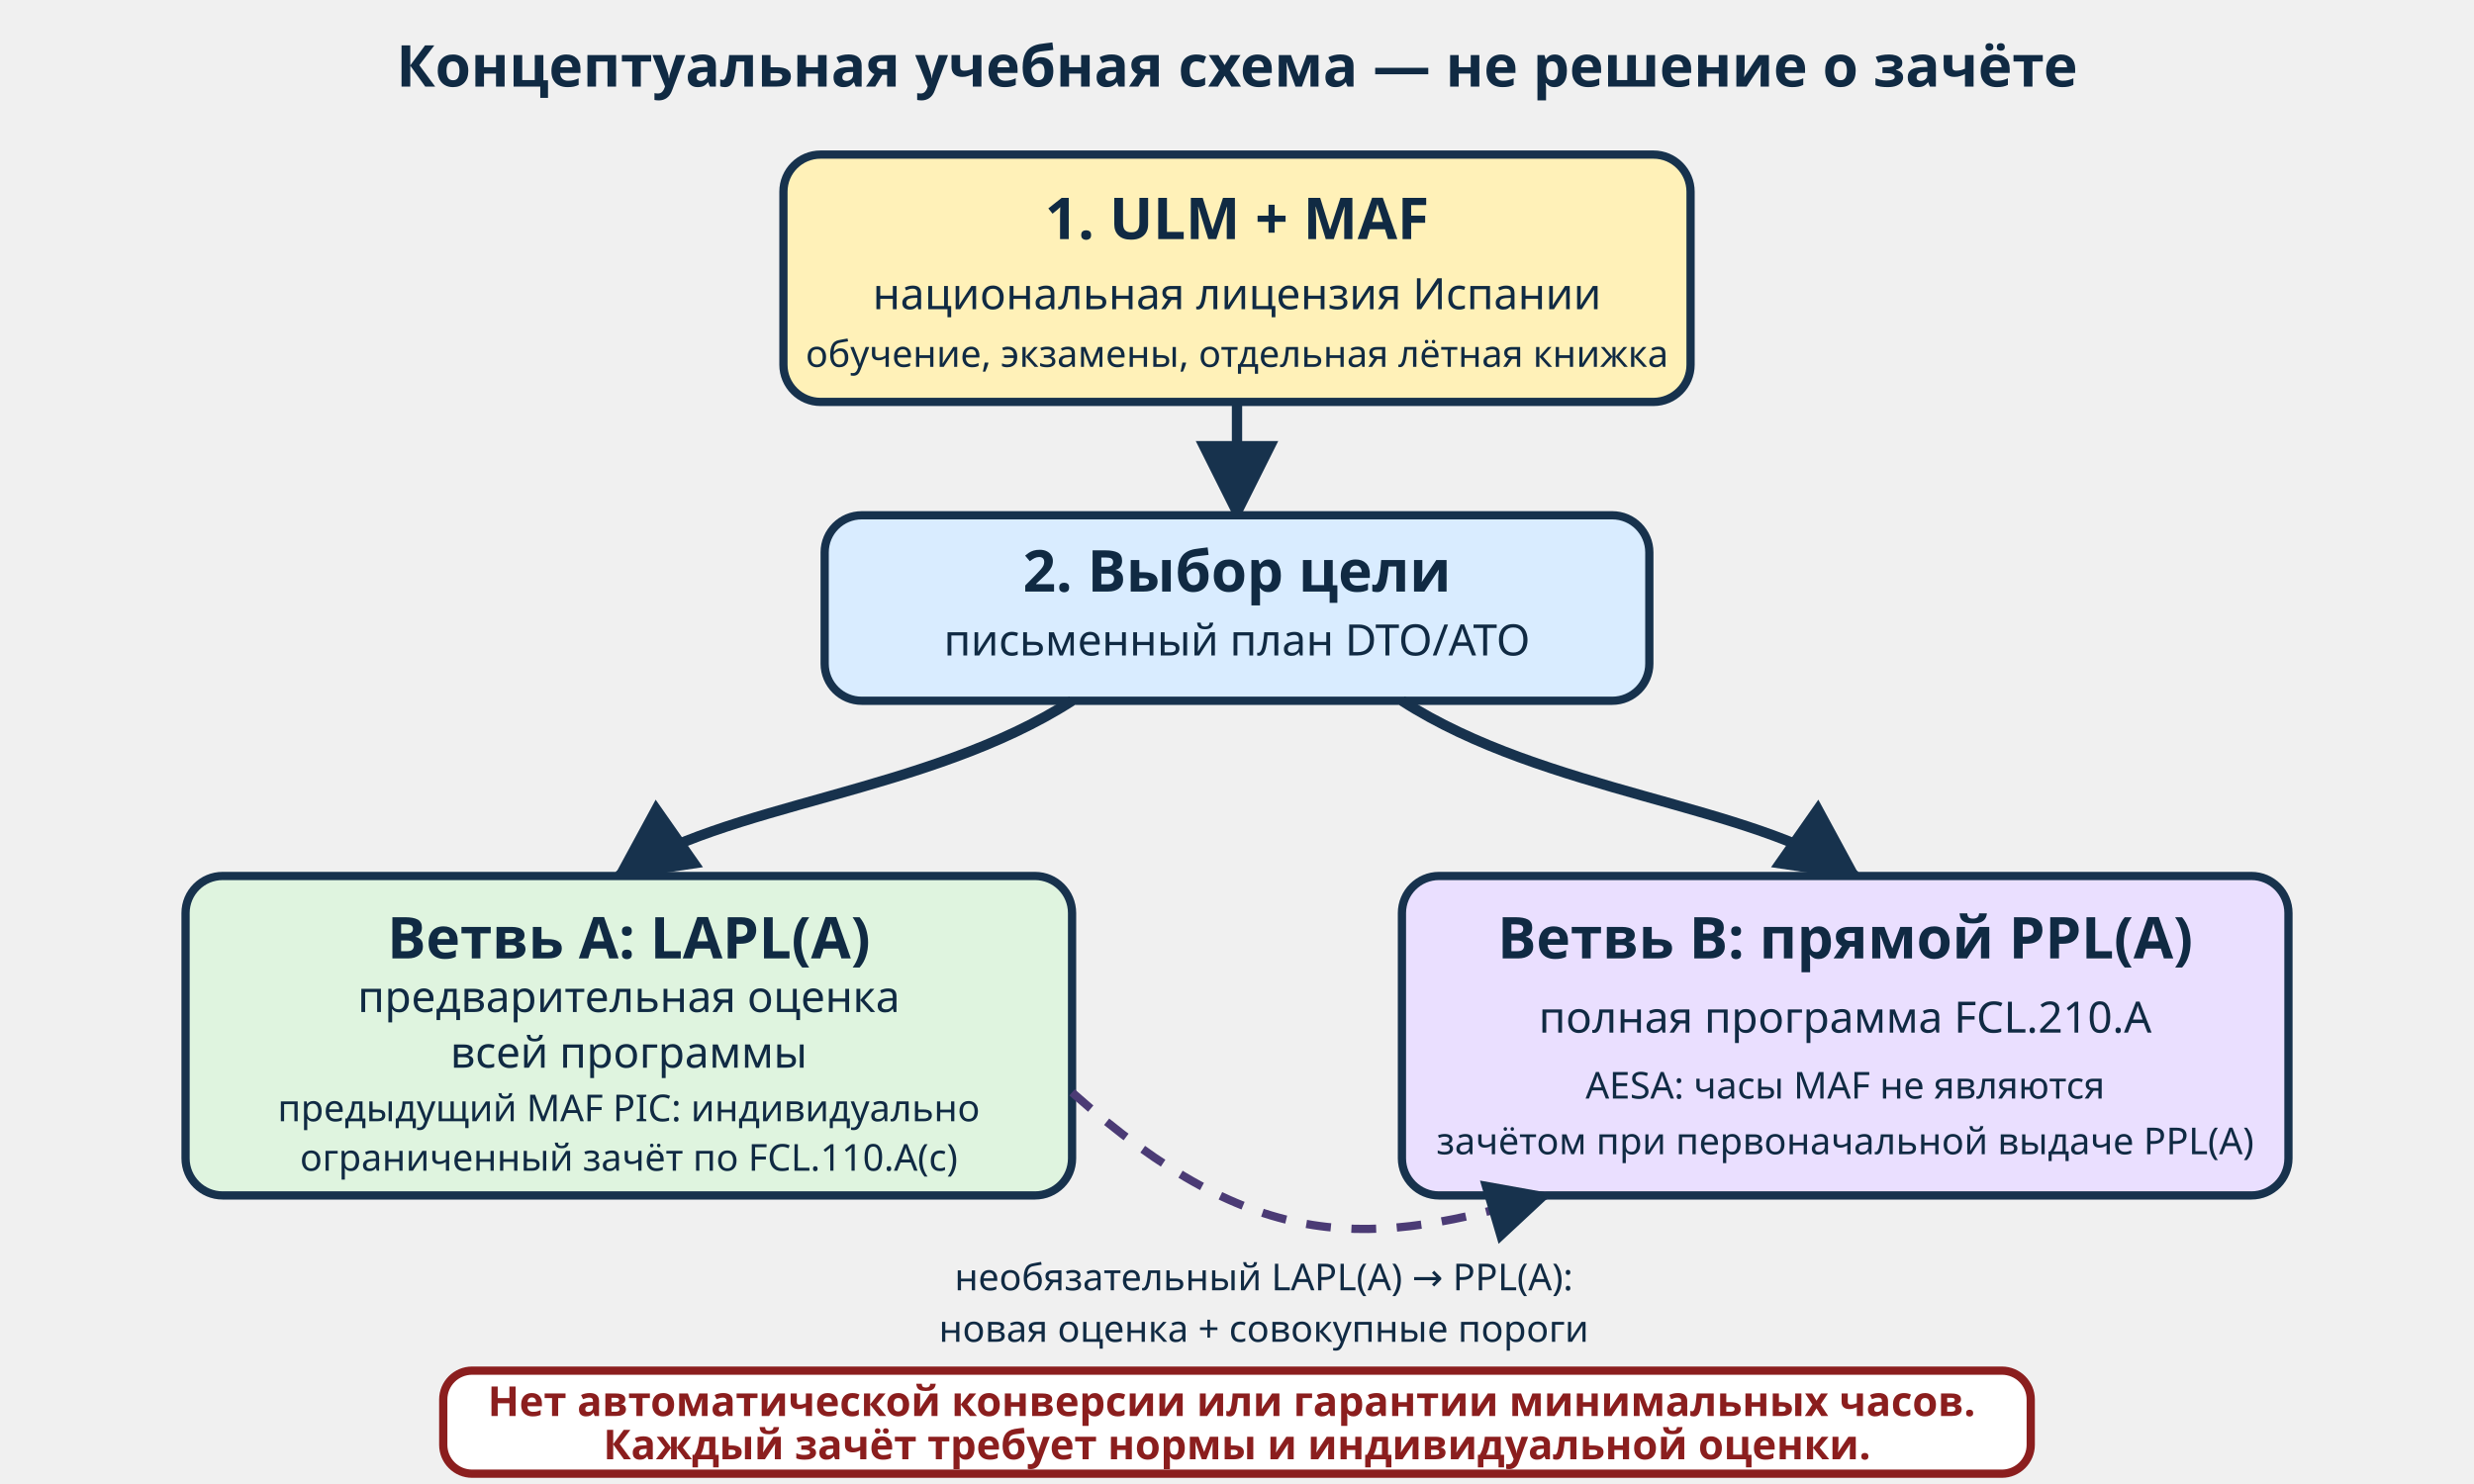
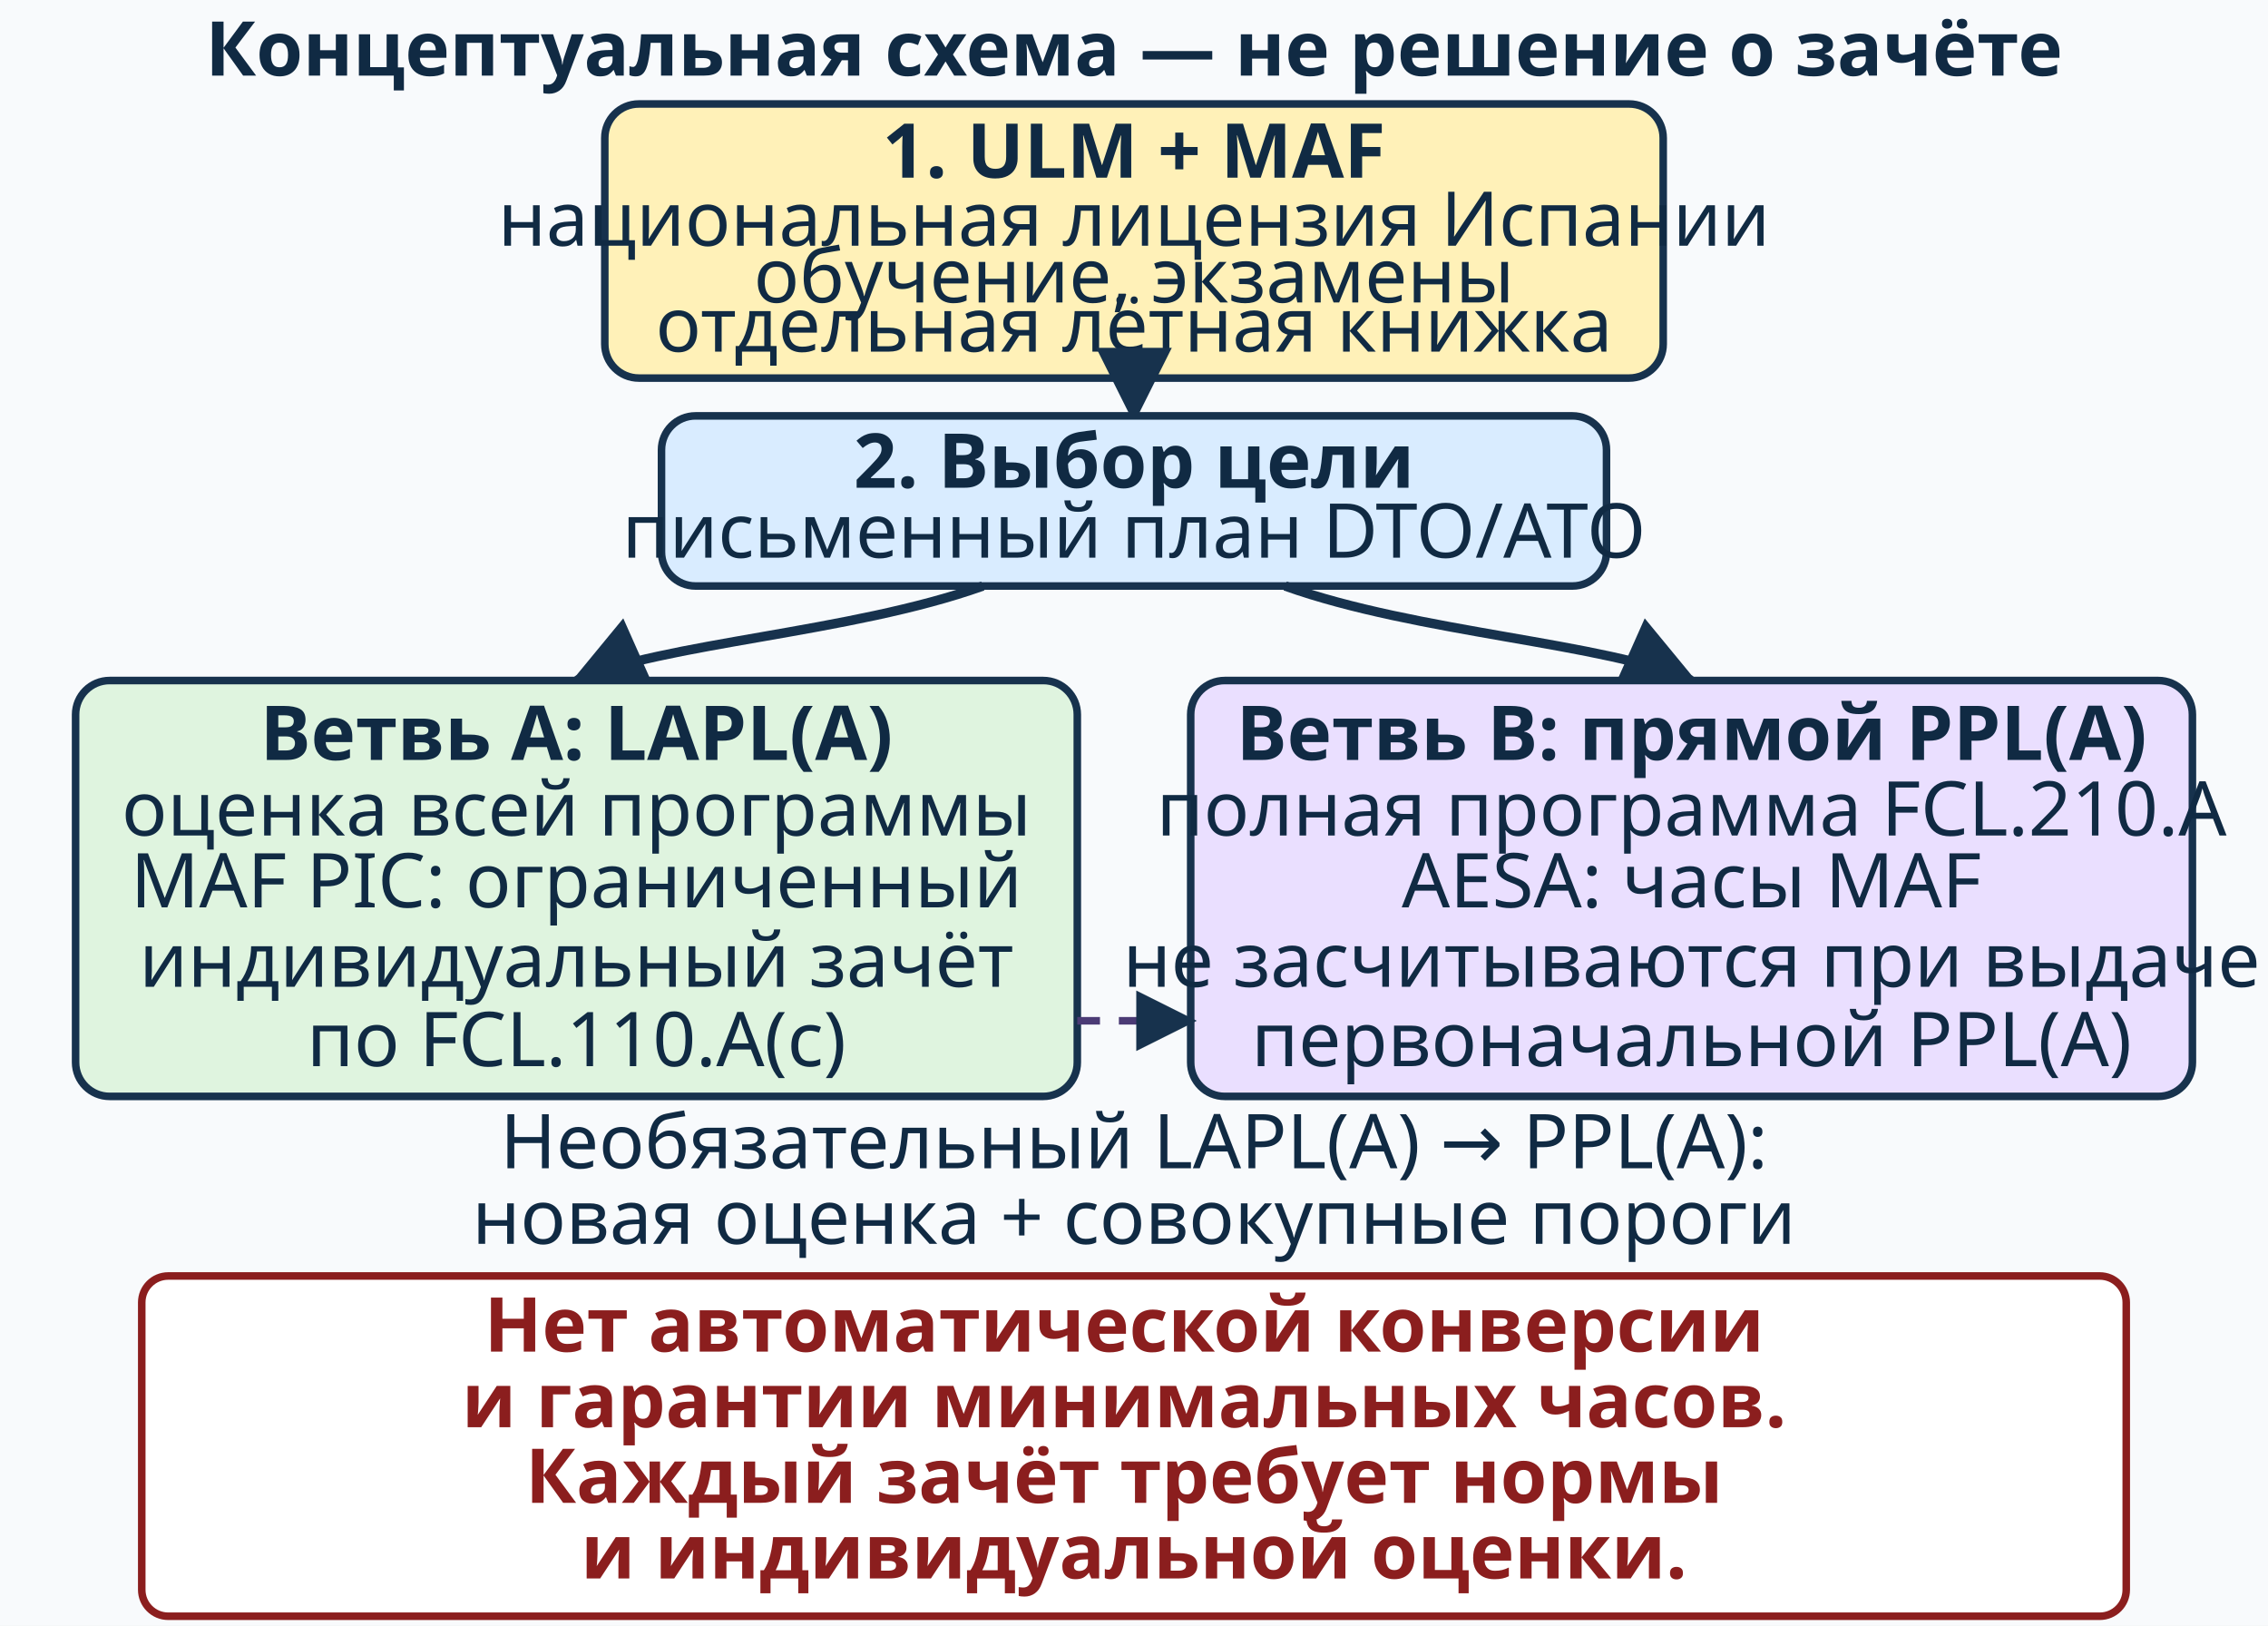
- <svg xmlns="http://www.w3.org/2000/svg" viewBox="0 0 1200 720" role="img" aria-labelledby="roadmap-title roadmap-desc">
+ <svg xmlns="http://www.w3.org/2000/svg" viewBox="0 0 1200 860" role="img" aria-labelledby="roadmap-title roadmap-desc">
  <defs>
    <marker id="arrow" viewBox="0 0 10 10" refX="9" refY="5" markerWidth="8" markerHeight="8" orient="auto-start-reverse">
      <path d="M 0 0 L 10 5 L 0 10 z" fill="#17324d" />
    </marker>
    <style>
      .box { stroke: #17324d; stroke-width: 4; rx: 18; }
      .national { fill: #fff1b8; }
      .choice { fill: #d9ecff; }
      .lapl { fill: #dff4df; }
      .ppl { fill: #eadfff; }
      .warning { fill: #ffffff; stroke: #8b1e1e; stroke-width: 4; rx: 14; }
      .line { fill: none; stroke: #17324d; stroke-width: 5; marker-end: url(#arrow); }
      .dash { fill: none; stroke: #4b3b75; stroke-width: 4; stroke-dasharray: 12 10; marker-end: url(#arrow); }
-       .title { font: 700 28px system-ui, sans-serif; fill: #102a43; text-anchor: middle; }
-       .body { font: 21px system-ui, sans-serif; fill: #102a43; text-anchor: middle; }
-       .small { font: 18px system-ui, sans-serif; fill: #102a43; text-anchor: middle; }
-       .danger { font: 700 20px system-ui, sans-serif; fill: #8b1e1e; text-anchor: middle; }
+       .title { font: 700 40px system-ui, sans-serif; fill: #102a43; text-anchor: middle; }
+       .body { font: 40px system-ui, sans-serif; fill: #102a43; text-anchor: middle; }
+       .small { font: 40px system-ui, sans-serif; fill: #102a43; text-anchor: middle; }
+       .footer { font: 40px system-ui, sans-serif; fill: #102a43; text-anchor: middle; }
+       .danger { font: 700 40px system-ui, sans-serif; fill: #8b1e1e; text-anchor: middle; }
    </style>
  </defs>
-   <text x="600" y="42" class="title">Концептуальная учебная схема — не решение о зачёте</text>
-   <rect x="380" y="75" width="440" height="120" class="box national" />
-   <text x="600" y="116" class="title">1. ULM + MAF</text>
-   <text x="600" y="150" class="body">национальная лицензия Испании</text>
-   <text x="600" y="178" class="small">обучение, экзамены, отдельная лётная книжка</text>
-   <path d="M 600 195 L 600 250" class="line" />
-   <rect x="400" y="250" width="400" height="90" class="box choice" />
-   <text x="600" y="287" class="title">2. Выбор цели</text>
-   <text x="600" y="318" class="body">письменный план DTO/ATO</text>
-   <path d="M 520 340 C 450 385 350 390 300 425" class="line" />
-   <path d="M 680 340 C 750 385 850 390 900 425" class="line" />
-   <rect x="90" y="425" width="430" height="155" class="box lapl" />
-   <text x="305" y="465" class="title">Ветвь A: LAPL(A)</text>
-   <text x="305" y="491" class="body">предварительная оценка</text>
-   <text x="305" y="518" class="body">всей программы</text>
-   <text x="305" y="544" class="small">предыдущий MAF PIC: индивидуально</text>
-   <text x="305" y="568" class="small">ограниченный зачёт по FCL.110.A(c)</text>
-   <rect x="680" y="425" width="430" height="155" class="box ppl" />
-   <text x="895" y="465" class="title">Ветвь B: прямой PPL(A)</text>
-   <text x="895" y="501" class="body">полная программа FCL.210.A</text>
-   <text x="895" y="533" class="small">AESA: часы MAF не являются</text>
-   <text x="895" y="560" class="small">зачётом при первоначальной выдаче PPL(A)</text>
-   <path d="M 520 530 C 610 610 665 605 750 580" class="dash" />
-   <text x="613" y="626" class="small">необязательный LAPL(A) → PPL(A):</text>
-   <text x="613" y="651" class="small">новая оценка + совокупные пороги</text>
-   <rect id="roadmap-warning-panel" x="215" y="665" width="770" height="50" class="warning" />
-   <text id="roadmap-warning-text" x="600" y="687" class="danger" font-size="20" text-anchor="middle">
-     <tspan x="600" y="687">Нет автоматической конверсии или гарантии минимальных часов.</tspan>
-     <tspan x="600" y="708">Каждый зачёт требует нормы и индивидуальной оценки.</tspan>
+   <rect x="0" y="0" width="1200" height="860" fill="#f8fafc" />
+   <text x="600" y="40" class="title">Концептуальная схема — не решение о зачёте</text>
+   <rect x="320" y="55" width="560" height="145" class="box national" />
+   <text x="600" y="94" class="title">1. ULM + MAF</text>
+   <text x="600" y="130" class="body" textLength="500" lengthAdjust="spacingAndGlyphs">национальная лицензия Испании</text>
+   <text x="600" y="160" class="small">обучение, экзамены</text>
+   <text x="600" y="186" class="small">отдельная лётная книжка</text>
+   <path d="M 600 200 L 600 220" class="line" />
+   <rect x="350" y="220" width="500" height="90" class="box choice" />
+   <text x="600" y="258" class="title">2. Выбор цели</text>
+   <text x="600" y="295" class="body">письменный план DTO/ATO</text>
+   <path d="M 520 310 C 450 335 350 340 305 360" class="line" />
+   <path d="M 680 310 C 750 335 850 340 895 360" class="line" />
+   <rect x="40" y="360" width="530" height="220" class="box lapl" />
+   <text x="305" y="402" class="title">Ветвь A: LAPL(A)</text>
+   <text x="305" y="442" class="body">оценка всей программы</text>
+   <text x="305" y="480" class="small">MAF PIC: ограниченный</text>
+   <text x="305" y="522" class="small">индивидуальный зачёт</text>
+   <text x="305" y="564" class="small">по FCL.110.A(c)</text>
+   <rect x="630" y="360" width="530" height="220" class="box ppl" />
+   <text x="895" y="402" class="title">Ветвь B: прямой PPL(A)</text>
+   <text x="895" y="442" class="body" textLength="480" lengthAdjust="spacingAndGlyphs">полная программа FCL.210.A</text>
+   <text x="895" y="480" class="small">AESA: часы MAF</text>
+   <text x="895" y="522" class="small" textLength="480" lengthAdjust="spacingAndGlyphs">не засчитываются при выдаче</text>
+   <text x="895" y="564" class="small">первоначальной PPL(A)</text>
+   <path d="M 570 540 L 630 540" class="dash" />
+   <text x="600" y="618" class="footer">Необязательный LAPL(A) → PPL(A):</text>
+   <text x="600" y="658" class="footer">новая оценка + совокупные пороги</text>
+   <rect id="roadmap-warning-panel" x="75" y="675" width="1050" height="180" class="warning" />
+   <text id="roadmap-warning-text" x="600" y="715" class="danger" font-size="40" text-anchor="middle">
+     <tspan x="600" y="715">Нет автоматической конверсии</tspan>
+     <tspan x="600" y="755">и гарантии минимальных часов.</tspan>
+     <tspan x="600" y="795">Каждый зачёт требует нормы</tspan>
+     <tspan x="600" y="835">и индивидуальной оценки.</tspan>
  </text>
</svg>
